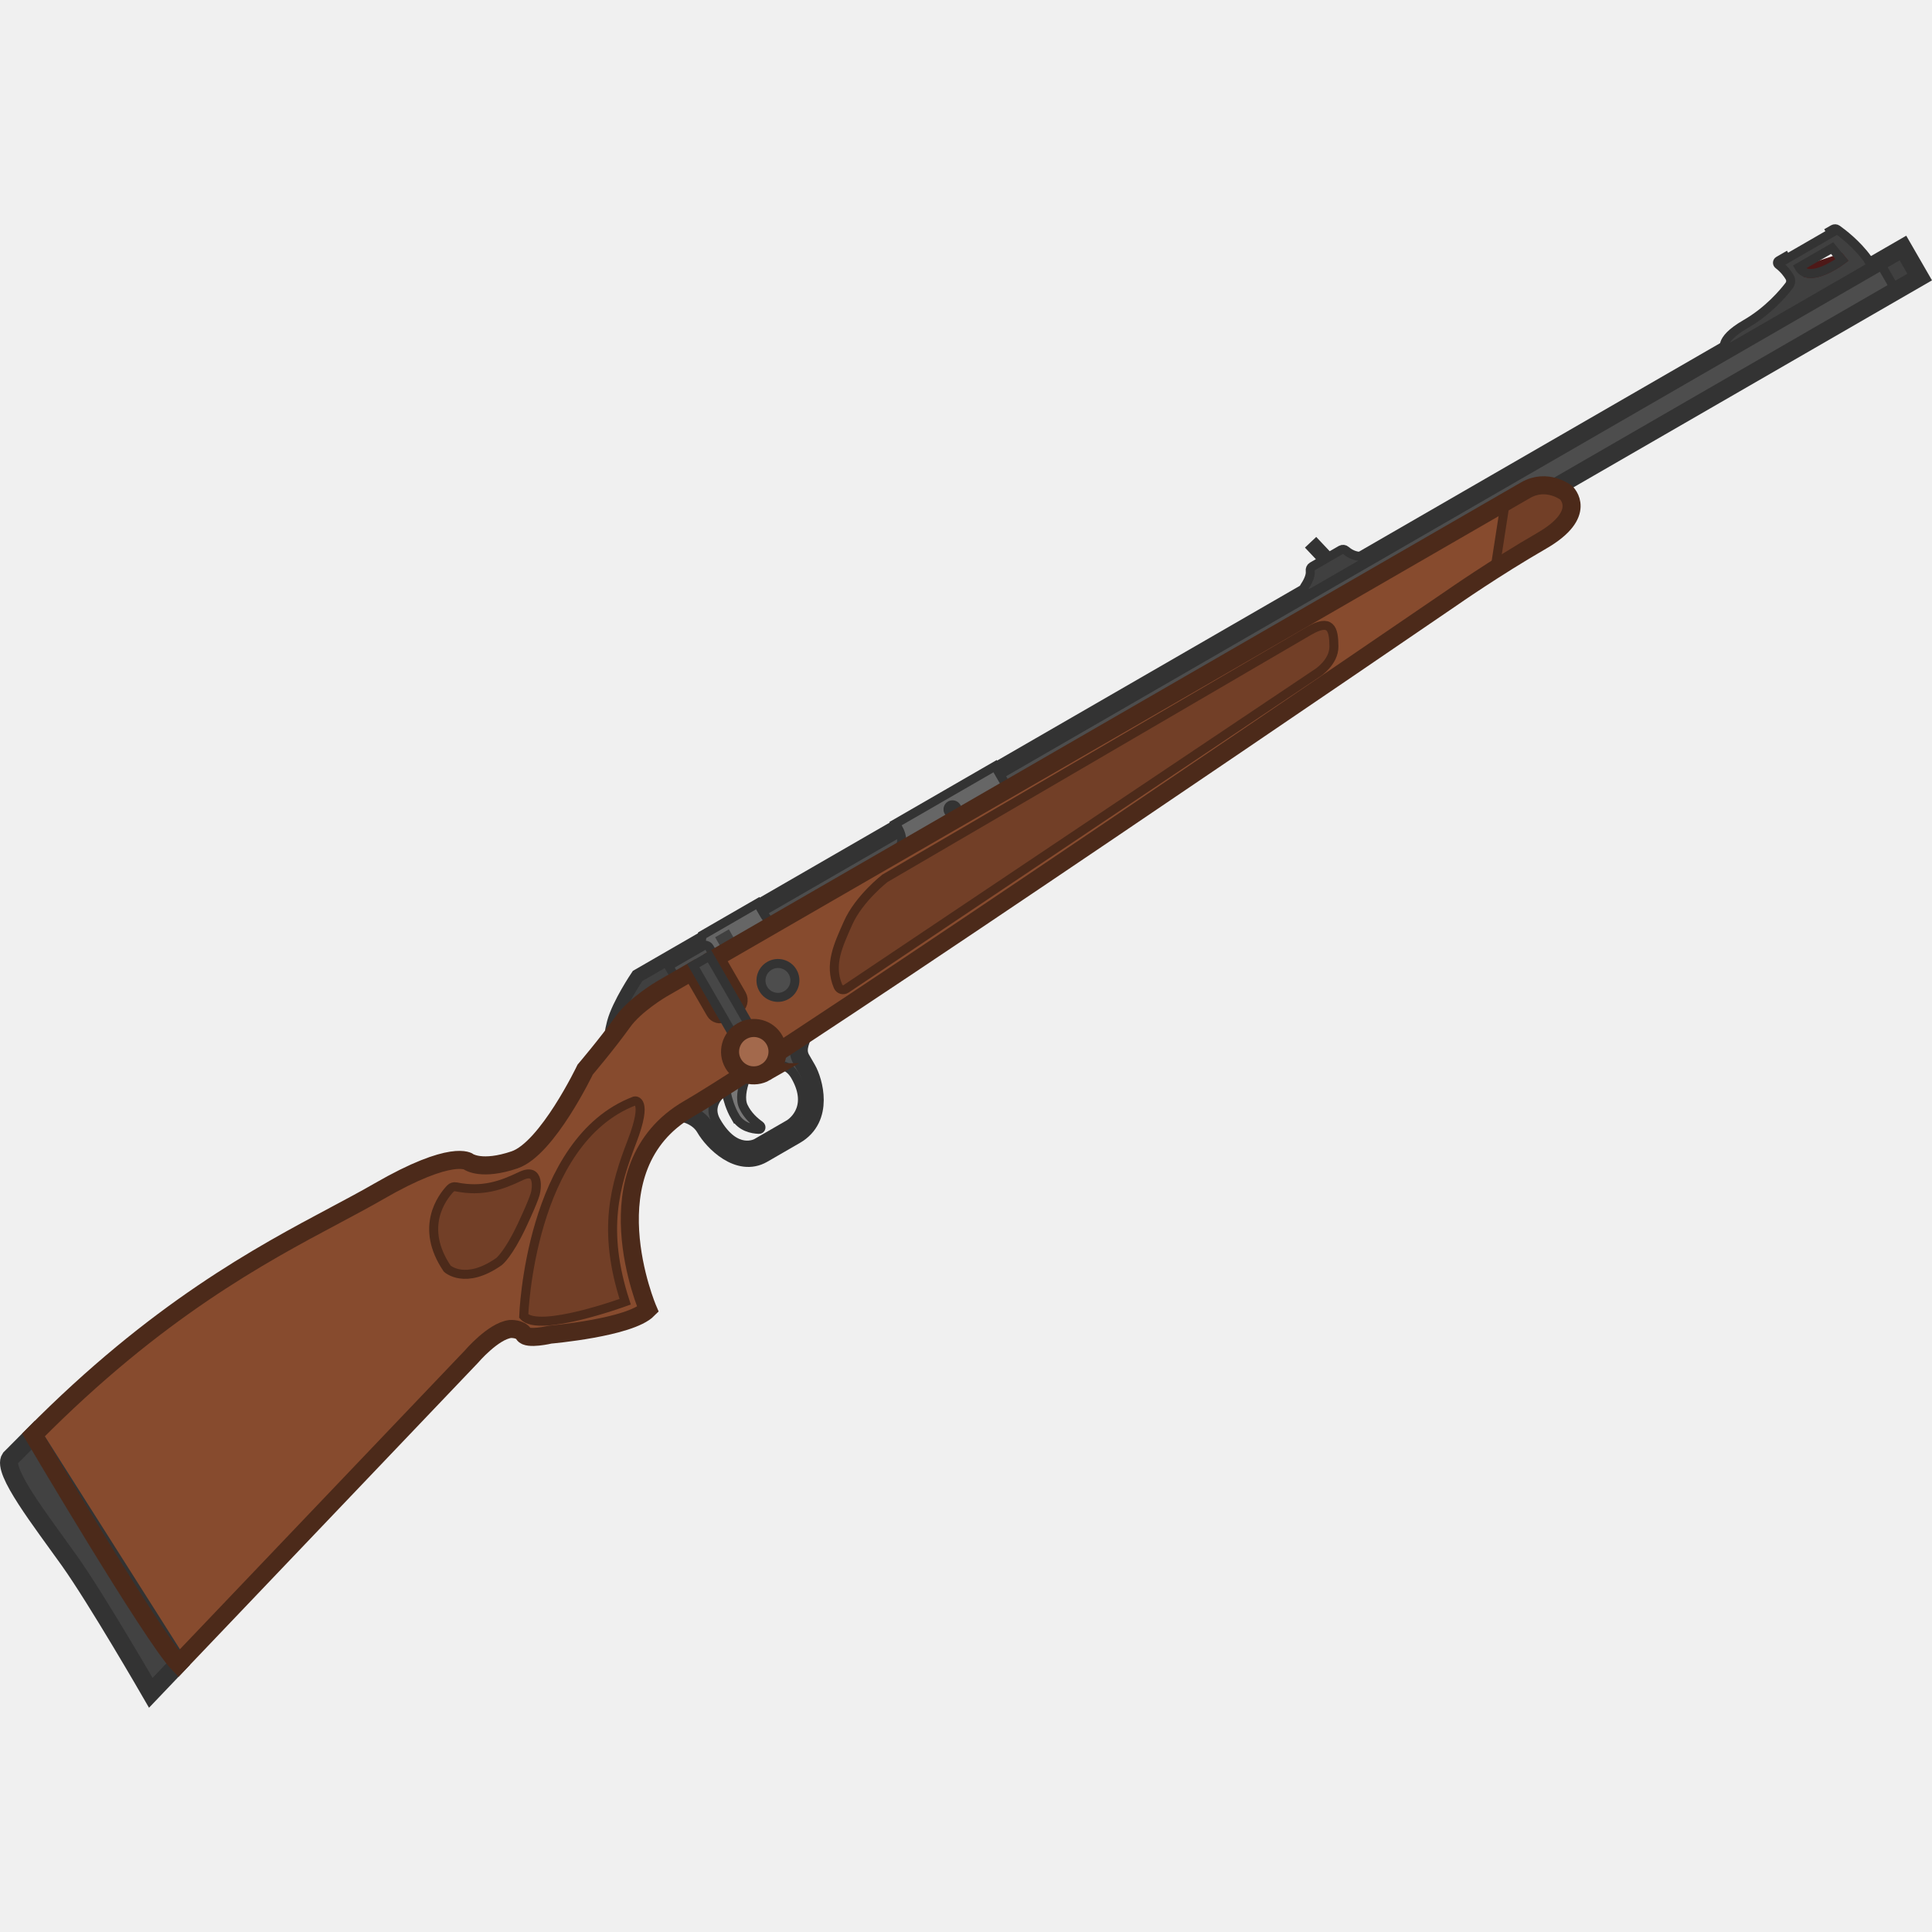
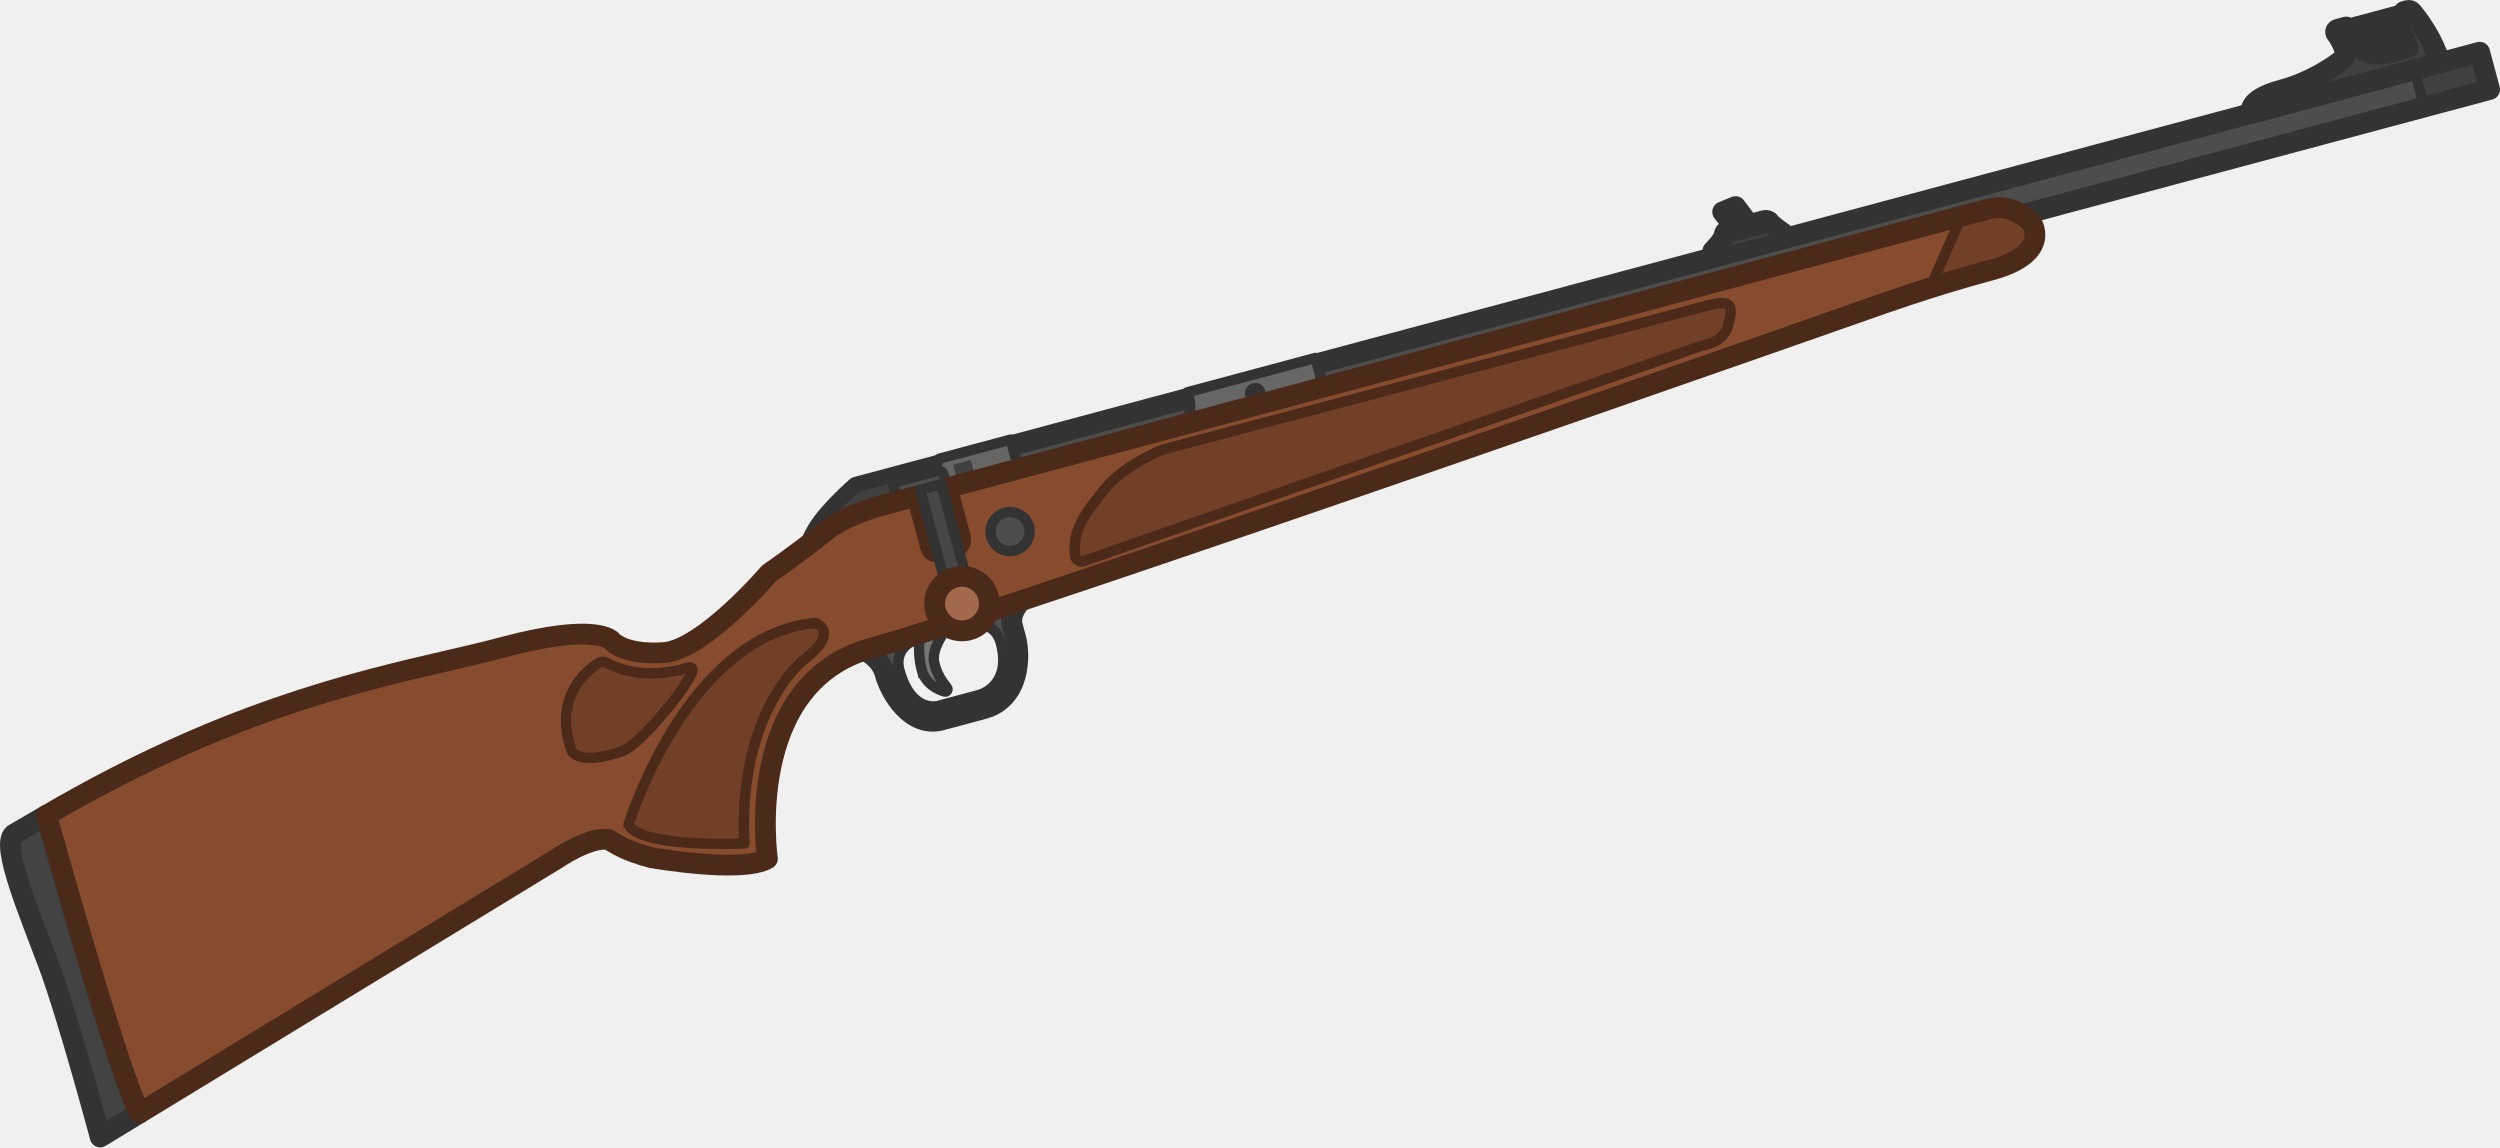
- <svg xmlns="http://www.w3.org/2000/svg" width="110" height="110" viewBox="0 0 110 110" fill="none" version="1.1" id="svg29">
-   <g clip-path="url(#clip0_1718_1057)" id="g29" transform="matrix(1.020432,0,0,1.020432,-1.130746,0.7118418)">
-     <path d="m 88.24,26.294 19.978,-11.534 -0.934,-1.619 -70.512,40.71 c 0,0 -1.022,1.512 -1.301,2.544 -0.278,1.033 -0.09,1.36 -0.09,1.36 z" fill="#4d4d4d" id="path1" />
-     <path d="m 106.897,15.523 -0.934,-1.618 1.323,-0.764 0.934,1.618 z" fill="#404040" stroke="#333333" stroke-width="0.503" id="path2" />
-     <path d="m 42.121,61.598 c -0.528,-0.914 -0.567,-1.937 -0.567,-1.937 l -0.151,-0.26 1.667,-0.726 c 0,0 -0.868,1.546 -0.485,2.369 0.232,0.498 0.639,0.851 0.925,1.052 0.099,0.07 0.066,0.224 -0.055,0.22 -0.393,-0.013 -0.997,-0.136 -1.333,-0.719 z" fill="#787777" stroke="#333333" stroke-width="0.503" stroke-miterlimit="3.994" id="path3" />
-     <path d="m 39.77,60.305 -0.698,1.065 c 0,0 0.938,0.104 1.379,0.867 0.44,0.763 1.868,2.228 3.216,1.45 l 1.818,-1.05 c 1.645,-0.95 1.022,-3.035 0.649,-3.681 l -0.319,-0.552 c -0.245,-0.424 -0.152,-0.861 0.192,-1.563 z m 5.363,1.724 -1.818,1.05 c 0,0 -1.163,0.671 -2.243,-1.2 -0.629,-1.09 0.54,-1.765 0.54,-1.765 l 2.058,-1.188 c 0,0 1.177,-0.68 1.807,0.41 1.081,1.871 -0.344,2.694 -0.344,2.694 z" fill="#4d4d4d" id="path4" />
-     <path d="m 43.316,63.08 1.818,-1.05 c 0,0 1.424,-0.822 0.344,-2.694 -0.629,-1.09 -1.807,-0.41 -1.807,-0.41 l -2.058,1.188 c 0,0 -1.169,0.675 -0.539,1.765 1.081,1.872 2.243,1.2 2.243,1.2 z" stroke="#333333" stroke-width="0.503" stroke-miterlimit="3.994" id="path5" />
-     <path d="m 39.072,61.371 0.698,-1.065 6.237,-3.464 c -0.344,0.702 -0.437,1.139 -0.192,1.563 l 0.319,0.552 c 0.373,0.647 0.996,2.732 -0.649,3.681 l -1.818,1.05 c -1.348,0.778 -2.776,-0.687 -3.216,-1.45 -0.441,-0.763 -1.379,-0.867 -1.379,-0.867 z" stroke="#333333" stroke-width="1.007" stroke-miterlimit="3.994" id="path6" />
-     <path d="m 88.24,26.294 19.978,-11.534 -0.934,-1.619 -70.512,40.71 c 0,0 -1.022,1.512 -1.301,2.544 -0.278,1.033 -0.09,1.36 -0.09,1.36 z" stroke="#333333" stroke-width="1.007" stroke-miterlimit="3.994" id="path7" />
-     <path d="m 39.35,54.817 -1.063,-1.841 -1.515,0.875 c 0,0 -1.022,1.512 -1.301,2.544 -0.278,1.033 -0.09,1.36 -0.09,1.36 l 0.974,-0.58 z" fill="#404040" stroke="#333333" stroke-width="0.503" stroke-miterlimit="3.994" id="path8" />
-     <path d="m 29.817,64.018 c 1.829,-0.62 3.942,-5.037 3.942,-5.037 0,0 1.216,-1.429 2.104,-2.668 0.697,-0.973 2.179,-1.839 2.179,-1.839 l 1.669,-0.964 1.284,2.223 c 0.091,0.157 0.291,0.209 0.448,0.119 l 0.673,-0.389 c 0.196,-0.113 0.263,-0.362 0.15,-0.558 L 41.023,52.753 86.227,26.654 c 1.203,-0.694 2.269,0.143 2.269,0.143 0,0 1.255,1.164 -1.368,2.679 -2.624,1.515 -5.012,3.184 -5.012,3.184 0,0 -36.891,25.223 -42.576,28.505 -5.685,3.282 -2.28,11.198 -2.28,11.198 -1.014,1.021 -5.456,1.406 -5.456,1.406 0,0 -1.282,0.304 -1.471,-0.023 -0.189,-0.327 -0.752,-0.292 -0.752,-0.292 -0.954,0.115 -2.17,1.543 -2.17,1.543 L 11.068,92.135 C 9.624,90.644 2.971,79.372 2.971,79.372 9.863,72.403 15.644,69.323 19.791,67.115 c 0.892,-0.475 1.708,-0.91 2.444,-1.335 4.154,-2.398 5.031,-1.649 5.031,-1.649 0,0 0.723,0.507 2.551,-0.113 z" fill="#874b2e" id="path9" />
-     <path d="m 74.538,29.617 -0.264,0.249 0.656,0.696 -0.604,0.348 c -0.086,0.05 -0.126,0.148 -0.113,0.247 0.04,0.288 -0.169,0.661 -0.324,0.895 -0.103,0.155 0.009,0.366 0.194,0.36 0,0 0.127,0.018 0.322,-0.094 l 2.639,-1.524 c 0.243,-0.141 0.318,-0.427 -0.095,-0.454 -0.342,-0.024 -0.608,-0.205 -0.751,-0.329 -0.074,-0.065 -0.181,-0.077 -0.268,-0.027 l -0.677,0.391 z" fill="#404040" stroke="#333333" stroke-width="0.503" stroke-miterlimit="3.994" id="path10" />
-     <path d="m 43.77,50.36 c 0.349,0.604 0.833,0.325 0.833,0.325 L 41.021,52.753 40.685,52.17 C 40.593,52.011 40.352,52.001 40.187,52.096 l 0.102,-0.612 3.098,-1.789 z" fill="#666666" id="path11" />
-     <path d="m 51.218,45.51 c 0.587,1.017 -0.306,1.533 -0.306,1.533 l 6.451,-3.725 -0.732,-1.268 -5.558,3.209 z" fill="#666666" id="path12" />
-     <path d="m 43.77,50.36 c 0.349,0.604 0.833,0.325 0.833,0.325 L 41.021,52.753 40.685,52.17 C 40.593,52.011 40.352,52.001 40.187,52.096 l 0.102,-0.612 3.098,-1.789 z" stroke="#333333" stroke-width="0.503" stroke-miterlimit="3.994" id="path13" />
-     <path d="m 51.218,45.51 c 0.587,1.017 -0.306,1.533 -0.306,1.533 l 6.451,-3.725 -0.732,-1.268 -5.558,3.209 z" stroke="#333333" stroke-width="0.503" stroke-miterlimit="3.994" id="path14" />
-     <path d="m 41.775,51.156 -0.765,0.442 0.692,1.199 0.765,-0.442 z" fill="#404040" id="path15" />
-     <path d="m 54.38,44.677 c 0.121,-0.07 0.162,-0.224 0.093,-0.344 -0.07,-0.12 -0.224,-0.162 -0.344,-0.092 -0.121,0.07 -0.162,0.224 -0.093,0.344 0.07,0.12 0.224,0.161 0.344,0.092 z" fill="#4d4d4d" stroke="#333333" stroke-width="0.503" stroke-miterlimit="3.994" id="path16" />
-     <path d="m 103.614,12.104 c -0.065,-0.047 -0.151,-0.049 -0.22,-0.01 l -0.158,0.091 0.063,0.109 -2.514,1.452 -0.063,-0.109 -0.374,0.216 c -0.08,0.046 -0.086,0.157 -0.013,0.212 0.32,0.246 0.515,0.512 0.627,0.702 0.085,0.147 0.076,0.329 -0.026,0.465 -0.326,0.428 -1.167,1.424 -2.424,2.149 -1.64,0.947 -1.121,1.471 -1.121,1.471 l 8.147,-4.703 -0.231,-0.4 c -0.597,-0.828 -1.404,-1.442 -1.692,-1.648 z m -2.125,2.107 1.846,-1.065 0.547,0.665 c 0,0 -1.826,1.381 -2.393,0.4 z" fill="#404040" id="path17" />
-     <path d="m 103.8,13.709 0.083,0.102 c 0,0 -1.22,0.923 -1.975,0.724 l -0.107,-0.159 z" fill="#bc3e3c" stroke="#4e1918" stroke-width="0.503" stroke-miterlimit="3.994" id="path18" />
-     <path d="m 11.066,92.135 -1.544,1.618 c 0,0 -3.02,-5.231 -4.56,-7.394 -1.54,-2.163 -3.762,-5.002 -3.284,-5.688 l 1.291,-1.299 z" fill="#424242" stroke="#333333" stroke-width="1.007" stroke-miterlimit="3.994" id="path19" />
-     <path d="m 26.235,65.622 c -0.45,0.473 -1.745,2.153 -0.173,4.465 0,0 1,0.931 2.886,-0.392 0,0 0.515,-0.386 1.278,-2.008 0.763,-1.622 0.771,-1.879 0.771,-1.879 0,0 0.305,-1.428 -0.833,-0.882 -1.095,0.525 -2.135,0.894 -3.614,0.598 -0.116,-0.023 -0.234,0.011 -0.315,0.098 z" fill="#723f27" stroke="#4c2a1a" stroke-width="0.503" stroke-miterlimit="3.994" id="path20" />
-     <path d="m 30.329,72.732 c 0,0 0.329,-9.781 6.189,-12.002 0,0 0.782,-0.161 -0.149,2.266 -0.931,2.427 -1.69,4.899 -0.379,8.938 0,0 -4.813,1.762 -5.661,0.798 z" fill="#723f27" stroke="#4c2a1a" stroke-width="0.503" stroke-miterlimit="3.994" id="path21" />
-     <path d="m 44.986,54.824 c 0.453,-0.261 0.609,-0.839 0.348,-1.291 -0.261,-0.452 -0.839,-0.606 -1.292,-0.344 -0.453,0.262 -0.609,0.839 -0.348,1.291 0.261,0.451 0.839,0.606 1.292,0.344 z" fill="#4d4d4d" stroke="#333333" stroke-width="0.503" stroke-miterlimit="3.994" id="path22" />
-     <path d="m 103.614,12.104 c -0.065,-0.047 -0.151,-0.049 -0.22,-0.01 l -0.158,0.091 0.063,0.109 -2.514,1.452 -0.063,-0.109 -0.374,0.216 c -0.08,0.046 -0.086,0.157 -0.013,0.212 0.32,0.246 0.515,0.512 0.627,0.702 0.085,0.147 0.076,0.329 -0.026,0.465 -0.326,0.428 -1.167,1.424 -2.424,2.149 -1.64,0.947 -1.121,1.471 -1.121,1.471 l 8.147,-4.703 -0.231,-0.4 c -0.597,-0.828 -1.406,-1.44 -1.693,-1.645 z m -2.125,2.107 1.846,-1.065 0.547,0.665 c 0,0 -1.826,1.381 -2.393,0.4 z" stroke="#333333" stroke-width="0.503" stroke-miterlimit="3.994" id="path23" />
-     <path d="M 74.142,34.504 50.483,48.309 c 0,0 -1.45,1.128 -2.057,2.496 -0.556,1.254 -1.068,2.313 -0.559,3.531 0.075,0.178 0.292,0.244 0.452,0.137 L 74.633,36.836 c 0,0 0.905,-0.587 0.902,-1.457 -0.003,-1.015 -0.19,-1.57 -1.393,-0.875 z" fill="#723f27" stroke="#4c2a1a" stroke-width="0.503" stroke-miterlimit="3.994" id="path24" />
-     <path d="m 84.519,31.067 c 0.776,-0.495 1.677,-1.052 2.608,-1.59 2.624,-1.515 1.368,-2.679 1.368,-2.679 0,0 -1.067,-0.837 -2.269,-0.143 l -1.126,0.65 z" fill="#723f27" stroke="#4c2a1a" stroke-width="0.503" stroke-miterlimit="3.994" id="path25" />
-     <path d="m 39.709,53.511 1.312,-0.757 1.243,2.154 c 0.113,0.195 0.045,0.445 -0.15,0.558 l -0.673,0.389 c -0.156,0.09 -0.357,0.038 -0.448,-0.119 z" fill="#404040" id="path26" />
-     <path d="m 29.817,64.018 c 1.829,-0.62 3.942,-5.037 3.942,-5.037 0,0 1.216,-1.429 2.104,-2.668 0.697,-0.973 2.179,-1.839 2.179,-1.839 l 1.669,-0.964 1.284,2.223 c 0.091,0.157 0.291,0.209 0.448,0.119 l 0.673,-0.389 c 0.196,-0.113 0.263,-0.362 0.15,-0.558 L 41.023,52.753 86.227,26.654 c 1.203,-0.694 2.269,0.143 2.269,0.143 0,0 1.255,1.164 -1.368,2.679 -2.624,1.515 -5.012,3.184 -5.012,3.184 0,0 -36.891,25.223 -42.576,28.505 -5.685,3.282 -2.28,11.198 -2.28,11.198 -1.014,1.021 -5.456,1.406 -5.456,1.406 0,0 -1.282,0.304 -1.471,-0.023 -0.189,-0.327 -0.752,-0.292 -0.752,-0.292 -0.954,0.115 -2.17,1.543 -2.17,1.543 L 11.068,92.135 C 9.624,90.644 2.971,79.372 2.971,79.372 9.863,72.403 15.644,69.323 19.791,67.115 c 0.892,-0.475 1.708,-0.91 2.444,-1.335 4.154,-2.398 5.031,-1.649 5.031,-1.649 0,0 0.723,0.507 2.551,-0.113 z" stroke="#4c2a1a" stroke-width="1.007" stroke-miterlimit="3.994" id="path27" />
-     <path d="m 40.695,52.652 -0.909,0.525 2.832,4.904 0.909,-0.525 z" fill="#474747" stroke="#333333" stroke-width="0.503" stroke-miterlimit="3.994" id="path28" />
-     <path d="m 43.827,59.126 c 0.634,-0.366 0.852,-1.175 0.487,-1.807 -0.365,-0.632 -1.175,-0.848 -1.808,-0.482 -0.634,0.366 -0.852,1.175 -0.487,1.807 0.365,0.632 1.175,0.848 1.809,0.482 z" fill="#a3694c" stroke="#4c2a1a" stroke-width="1.007" stroke-miterlimit="3.994" id="path29" />
-   </g>
+ <svg xmlns="http://www.w3.org/2000/svg" width="123.824" height="56.829" viewBox="0 0 123.824 56.829" fill="none" version="1.1" id="svg29">
  <defs id="defs29">
    <clipPath id="clip0_1718_1057">
-       <rect width="110" height="110" fill="white" id="rect29" />
+       <rect width="110" height="110" fill="#ffffff" id="rect29" x="0" y="0" />
    </clipPath>
  </defs>
+   <g id="g31" transform="matrix(0.1247771,-0.03343393,0.03343393,0.1247771,-2.606498,32.87506)">
+     <g clip-path="url(#clip0_1718_1057)" id="g29" transform="matrix(6.852774,3.956451,-3.956451,6.852774,315.3201,-489.7089)">
+       <path d="m 88.24,26.294 19.978,-11.534 -0.934,-1.619 -70.512,40.71 c 0,0 -1.022,1.512 -1.301,2.544 -0.278,1.033 -0.09,1.36 -0.09,1.36 z" fill="#4d4d4d" id="path1" />
+       <path d="m 105.379,16.399 -0.934,-1.618 2.841,-1.64 0.934,1.618 z" fill="#404040" stroke="#333333" stroke-width="0.503" id="path2" />
+       <path d="m 42.121,61.598 c -0.528,-0.914 -0.567,-1.937 -0.567,-1.937 l -0.151,-0.26 1.667,-0.726 c 0,0 -0.868,1.546 -0.485,2.369 0.232,0.498 0.639,0.851 0.925,1.052 0.099,0.07 0.066,0.224 -0.055,0.22 -0.393,-0.013 -0.997,-0.136 -1.333,-0.719 z" fill="#787777" stroke="#333333" stroke-width="0.503" stroke-miterlimit="3.994" id="path3" />
+       <path d="m 39.77,60.305 -0.698,1.065 c 0,0 0.938,0.104 1.379,0.867 0.44,0.763 1.868,2.228 3.216,1.45 l 1.818,-1.05 c 1.645,-0.95 1.022,-3.035 0.649,-3.681 l -0.319,-0.552 c -0.245,-0.424 -0.152,-0.861 0.192,-1.563 z m 5.363,1.724 -1.818,1.05 c 0,0 -1.163,0.671 -2.243,-1.2 -0.629,-1.09 0.54,-1.765 0.54,-1.765 l 2.058,-1.188 c 0,0 1.177,-0.68 1.807,0.41 1.081,1.871 -0.344,2.694 -0.344,2.694 z" fill="#4d4d4d" id="path4" />
+       <path d="m 43.316,63.08 1.818,-1.05 c 0,0 1.424,-0.822 0.344,-2.694 -0.629,-1.09 -1.807,-0.41 -1.807,-0.41 l -2.058,1.188 c 0,0 -1.169,0.675 -0.539,1.765 1.081,1.872 2.243,1.2 2.243,1.2 z" stroke="#333333" stroke-width="0.503" stroke-miterlimit="3.994" id="path5" />
+       <path d="m 39.072,61.371 0.698,-1.065 6.237,-3.464 c -0.344,0.702 -0.437,1.139 -0.192,1.563 l 0.319,0.552 c 0.373,0.647 0.996,2.732 -0.649,3.681 l -1.818,1.05 c -1.348,0.778 -2.776,-0.687 -3.216,-1.45 -0.441,-0.763 -1.379,-0.867 -1.379,-0.867 z" stroke="#333333" stroke-width="1.007" stroke-miterlimit="3.994" id="path6" style="stroke-linecap:round;stroke-linejoin:round" />
+       <path d="m 88.24,26.294 19.978,-11.534 -0.934,-1.619 -70.512,40.71 c 0,0 -1.022,1.512 -1.301,2.544 -0.278,1.033 -0.09,1.36 -0.09,1.36 z" stroke="#333333" stroke-width="1.007" stroke-miterlimit="3.994" id="path7" style="stroke-linecap:round;stroke-linejoin:round" />
+       <path d="m 39.35,54.817 -1.063,-1.841 -1.515,0.875 c 0,0 -1.022,1.512 -1.301,2.544 -0.278,1.033 -0.09,1.36 -0.09,1.36 l 0.974,-0.58 z" fill="#404040" stroke="#333333" stroke-width="0.503" stroke-miterlimit="3.994" id="path8" style="stroke-linecap:round;stroke-linejoin:round" />
+       <path d="m 29.817,64.018 c 1.829,-0.62 3.942,-5.037 3.942,-5.037 0,0 1.216,-1.429 2.104,-2.668 0.697,-0.973 2.179,-1.839 2.179,-1.839 l 1.669,-0.964 1.284,2.223 c 0.091,0.157 0.291,0.209 0.448,0.119 l 0.673,-0.389 c 0.196,-0.113 0.263,-0.362 0.15,-0.558 L 41.023,52.753 86.227,26.654 c 1.203,-0.694 2.269,0.143 2.269,0.143 0,0 1.255,1.164 -1.368,2.679 -2.624,1.515 -5.012,3.184 -5.012,3.184 0,0 -36.891,25.223 -42.576,28.505 -5.685,3.282 -2.28,11.198 -2.28,11.198 -1.014,1.021 -5.456,1.406 -5.456,1.406 0,0 -1.282,0.304 -1.471,-0.023 -0.189,-0.327 -0.752,-0.292 -0.752,-0.292 -0.954,0.115 -2.17,1.543 -2.17,1.543 L 11.068,92.135 C 9.624,90.644 2.971,79.372 2.971,79.372 9.863,72.403 15.644,69.323 19.791,67.115 c 0.892,-0.475 1.708,-0.91 2.444,-1.335 4.154,-2.398 5.031,-1.649 5.031,-1.649 0,0 0.723,0.507 2.551,-0.113 z" fill="#874b2e" id="path9" />
+       <path d="m 43.77,50.36 c 0.349,0.604 0.833,0.325 0.833,0.325 L 41.021,52.753 40.685,52.17 C 40.593,52.011 40.352,52.001 40.187,52.096 l 0.102,-0.612 3.098,-1.789 z" fill="#666666" id="path11" />
+       <path d="m 51.218,45.51 c 0.587,1.017 -0.306,1.533 -0.306,1.533 l 6.451,-3.725 -0.732,-1.268 -5.558,3.209 z" fill="#666666" id="path12" />
+       <path d="m 43.77,50.36 c 0.349,0.604 0.833,0.325 0.833,0.325 L 41.021,52.753 40.685,52.17 C 40.593,52.011 40.352,52.001 40.187,52.096 l 0.102,-0.612 3.098,-1.789 z" stroke="#333333" stroke-width="0.503" stroke-miterlimit="3.994" id="path13" style="stroke-linecap:round;stroke-linejoin:round" />
+       <path d="m 51.218,45.51 c 0.587,1.017 -0.306,1.533 -0.306,1.533 l 6.451,-3.725 -0.732,-1.268 -5.558,3.209 z" stroke="#333333" stroke-width="0.503" stroke-miterlimit="3.994" id="path14" style="stroke-linecap:round;stroke-linejoin:round" />
+       <path d="m 41.775,51.156 -0.765,0.442 0.692,1.199 0.765,-0.442 z" fill="#404040" id="path15" />
+       <path d="m 54.38,44.677 c 0.121,-0.07 0.162,-0.224 0.093,-0.344 -0.07,-0.12 -0.224,-0.162 -0.344,-0.092 -0.121,0.07 -0.162,0.224 -0.093,0.344 0.07,0.12 0.224,0.161 0.344,0.092 z" fill="#4d4d4d" stroke="#333333" stroke-width="0.503" stroke-miterlimit="3.994" id="path16" />
+       <path d="m 103.614,12.104 c -0.065,-0.047 -0.151,-0.049 -0.22,-0.01 l -0.158,0.091 0.063,0.109 -2.514,1.452 -0.063,-0.109 -0.374,0.216 c -0.08,0.046 -0.086,0.157 -0.013,0.212 0.32,0.246 0.515,0.512 0.627,0.702 0.085,0.147 0.076,0.329 -0.026,0.465 -0.326,0.428 -1.167,1.424 -2.424,2.149 -1.64,0.947 -1.121,1.471 -1.121,1.471 l 8.147,-4.703 -0.231,-0.4 c -0.597,-0.828 -1.404,-1.442 -1.692,-1.648 z m -2.125,2.107 1.846,-1.065 0.547,0.665 c 0,0 -1.826,1.381 -2.393,0.4 z" fill="#404040" id="path17" />
+       <path d="m 103.8,13.709 0.083,0.102 c 0,0 -1.22,0.923 -1.975,0.724 l -0.107,-0.159 z" fill="#bc3e3c" stroke="#4e1918" stroke-width="0.503" stroke-miterlimit="3.994" id="path18" />
+       <path d="m 11.066,92.135 -1.544,1.618 c 0,0 -3.02,-5.231 -4.56,-7.394 -1.54,-2.163 -3.762,-5.002 -3.284,-5.688 l 1.291,-1.299 c 6.675,11.375 8.097,12.763 8.097,12.763 z" fill="#424242" stroke="#333333" stroke-width="1.007" stroke-miterlimit="3.994" id="path19" style="stroke-width:1.007;stroke-linecap:round;stroke-linejoin:round;stroke-dasharray:none" />
+       <path d="m 26.915,65.305 c -0.45,0.473 -1.745,2.153 -0.173,4.465 0,0 0.546,0.659 2.432,-0.664 0,0 0.515,-0.386 1.278,-2.008 0.763,-1.622 0.771,-1.879 0.771,-1.879 0,0 0.577,-1.382 -0.38,-0.61 -1.095,0.525 -2.135,0.894 -3.614,0.598 -0.116,-0.023 -0.234,0.011 -0.315,0.098 z" fill="#723f27" stroke="#4c2a1a" stroke-width="0.503" stroke-miterlimit="3.994" id="path20" style="stroke-linecap:round;stroke-linejoin:round" />
+       <path d="m 30.329,72.506 c 0,0 0.329,-9.554 6.189,-11.775 0,0 1.416,0.021 -0.149,1.994 -1.158,1.928 -1.69,5.171 -0.379,9.21 0,0 -4.813,1.535 -5.661,0.571 z" fill="#723f27" stroke="#4c2a1a" stroke-width="0.503" stroke-miterlimit="3.994" id="path21" style="stroke-linecap:round;stroke-linejoin:round" />
+       <path d="m 44.986,54.824 c 0.453,-0.261 0.609,-0.839 0.348,-1.291 -0.261,-0.452 -0.839,-0.606 -1.292,-0.344 -0.453,0.262 -0.609,0.839 -0.348,1.291 0.261,0.451 0.839,0.606 1.292,0.344 z" fill="#4d4d4d" stroke="#333333" stroke-width="0.503" stroke-miterlimit="3.994" id="path22" />
+       <path d="m 103.614,12.104 c -0.065,-0.047 -0.151,-0.049 -0.22,-0.01 l -0.158,0.091 0.063,0.109 -2.514,1.452 -0.063,-0.109 -0.374,0.216 c -0.08,0.046 -0.086,0.157 -0.013,0.212 0.32,0.246 0.515,0.512 0.627,0.702 0.085,0.147 0.076,0.329 -0.026,0.465 -0.326,0.428 -1.167,1.424 -2.424,2.149 -1.64,0.947 -1.121,1.471 -1.121,1.471 l 8.147,-4.703 -0.231,-0.4 c -0.597,-0.828 -1.406,-1.44 -1.693,-1.645 z m -2.125,2.107 1.846,-1.065 0.547,0.665 c 0,0 -1.826,1.381 -2.393,0.4 z" stroke="#333333" stroke-width="0.503" stroke-miterlimit="3.994" id="path23" style="stroke-width:1.011;stroke-linecap:round;stroke-linejoin:round;stroke-dasharray:none;paint-order:normal" />
+       <path d="M 74.233,34.731 50.618,48.264 c 0,0 -1.586,1.173 -2.193,2.541 -0.556,1.254 -1.068,2.313 -0.559,3.531 0.075,0.178 0.292,0.244 0.452,0.137 L 74.588,36.609 c 0,0 0.95,-0.36 0.947,-1.23 -0.003,-1.015 -0.1,-1.343 -1.302,-0.649 z" fill="#723f27" stroke="#4c2a1a" stroke-width="0.503" stroke-miterlimit="3.994" id="path24" />
+       <path d="m 84.519,31.067 c 0.776,-0.495 1.677,-1.052 2.608,-1.59 2.624,-1.515 1.368,-2.679 1.368,-2.679 0,0 -1.067,-0.837 -2.269,-0.143 l -1.126,0.65 z" fill="#723f27" stroke="#4c2a1a" stroke-width="0.503" stroke-miterlimit="3.994" id="path25" />
+       <path d="m 39.709,53.511 1.312,-0.757 1.243,2.154 c 0.113,0.195 0.045,0.445 -0.15,0.558 l -0.673,0.389 c -0.156,0.09 -0.357,0.038 -0.448,-0.119 z" fill="#404040" id="path26" />
+       <path d="m 29.817,64.018 c 1.829,-0.62 3.942,-5.037 3.942,-5.037 0,0 1.216,-1.429 2.104,-2.668 0.697,-0.973 2.179,-1.839 2.179,-1.839 l 1.669,-0.964 1.284,2.223 c 0.091,0.157 0.291,0.209 0.448,0.119 l 0.673,-0.389 c 0.196,-0.113 0.263,-0.362 0.15,-0.558 L 41.023,52.753 86.227,26.654 c 1.203,-0.694 2.269,0.143 2.269,0.143 0,0 1.255,1.164 -1.368,2.679 -2.624,1.515 -5.012,3.184 -5.012,3.184 0,0 -36.891,25.223 -42.576,28.505 -5.685,3.282 -2.28,11.198 -2.28,11.198 -1.014,1.021 -5.456,1.406 -5.456,1.406 -1.377,0 -1.887,-0.225 -2.223,-0.315 -0.954,0.115 -2.17,1.543 -2.17,1.543 L 11.068,92.135 C 9.624,90.644 2.971,79.372 2.971,79.372 9.863,72.403 15.644,69.323 19.791,67.115 c 0.892,-0.475 1.708,-0.91 2.444,-1.335 4.154,-2.398 5.031,-1.649 5.031,-1.649 0,0 0.723,0.507 2.551,-0.113 z" stroke="#4c2a1a" stroke-width="1.007" stroke-miterlimit="3.994" id="path27" style="stroke-linecap:round;stroke-linejoin:round" />
+       <path d="m 40.695,52.652 -0.909,0.525 2.832,4.904 0.909,-0.525 z" fill="#474747" stroke="#333333" stroke-width="0.503" stroke-miterlimit="3.994" id="path28" style="stroke-linecap:round;stroke-linejoin:round" />
+       <path d="m 43.827,59.126 c 0.634,-0.366 0.852,-1.175 0.487,-1.807 -0.365,-0.632 -1.175,-0.848 -1.808,-0.482 -0.634,0.366 -0.852,1.175 -0.487,1.807 0.365,0.632 1.175,0.848 1.809,0.482 z" fill="#a3694c" stroke="#4c2a1a" stroke-width="1.007" stroke-miterlimit="3.994" id="path29" />
+     </g>
+     <g id="g30">
+       <path d="M 74.395,29.699 73.859,30.106 74.658,30.719 74.327,30.911 c -0.086,0.05 -0.126,0.148 -0.113,0.247 0.04,0.288 -0.324,0.895 -0.324,0.895 l 3.06,-1.711 c 0,0 -0.608,-0.205 -0.751,-0.329 -0.074,-0.065 -0.181,-0.077 -0.268,-0.027 l -0.677,0.391 z" fill="#404040" stroke="#333333" stroke-width="0.503" stroke-miterlimit="3.994" id="path10" style="fill:#4e4e4e;fill-opacity:1;stroke-width:1.011;stroke-linecap:round;stroke-linejoin:round;stroke-dasharray:none;paint-order:normal" transform="matrix(6.852774,3.956451,-3.956451,6.852774,315.3201,-489.7089)" />
+       <path style="fill:#404040;fill-opacity:1;fill-rule:evenodd;stroke:none;stroke-width:4.28;stroke-linecap:round;stroke-linejoin:round;stroke-miterlimit:29;paint-order:normal" d="m 715.83,21.001 c 0,0 0.496,0.361 2.085,1.11 l -16.653,-0.042 c 0,0 0.731,-0.153 2.025,-1.069 z" id="path30" />
+     </g>
+   </g>
</svg>
